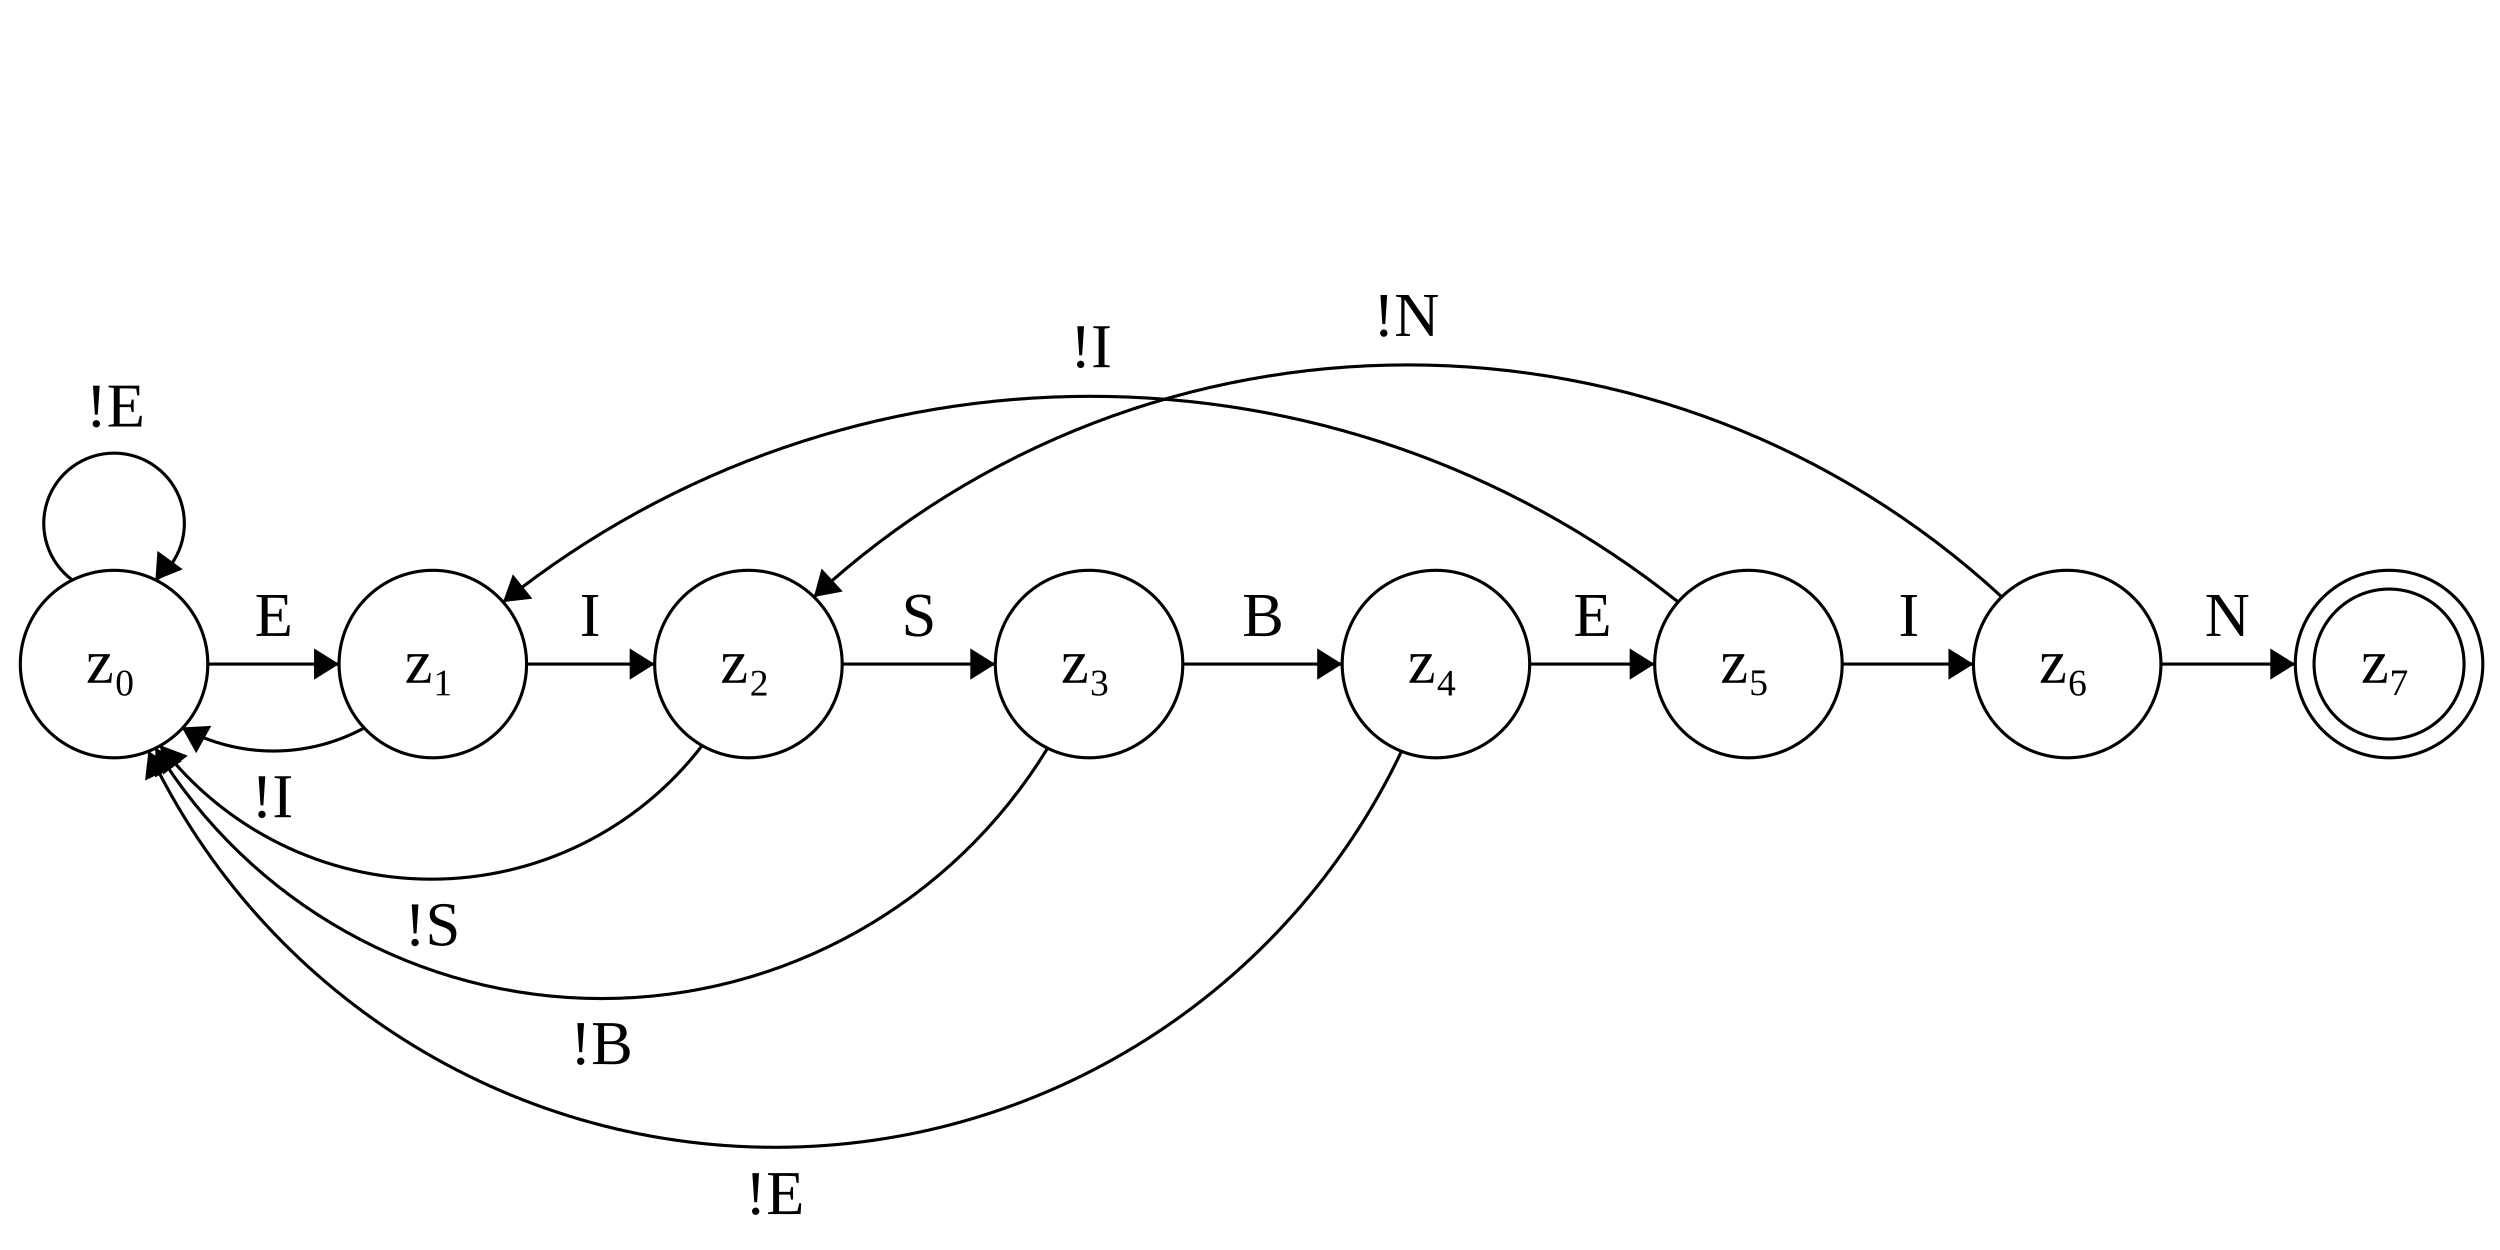
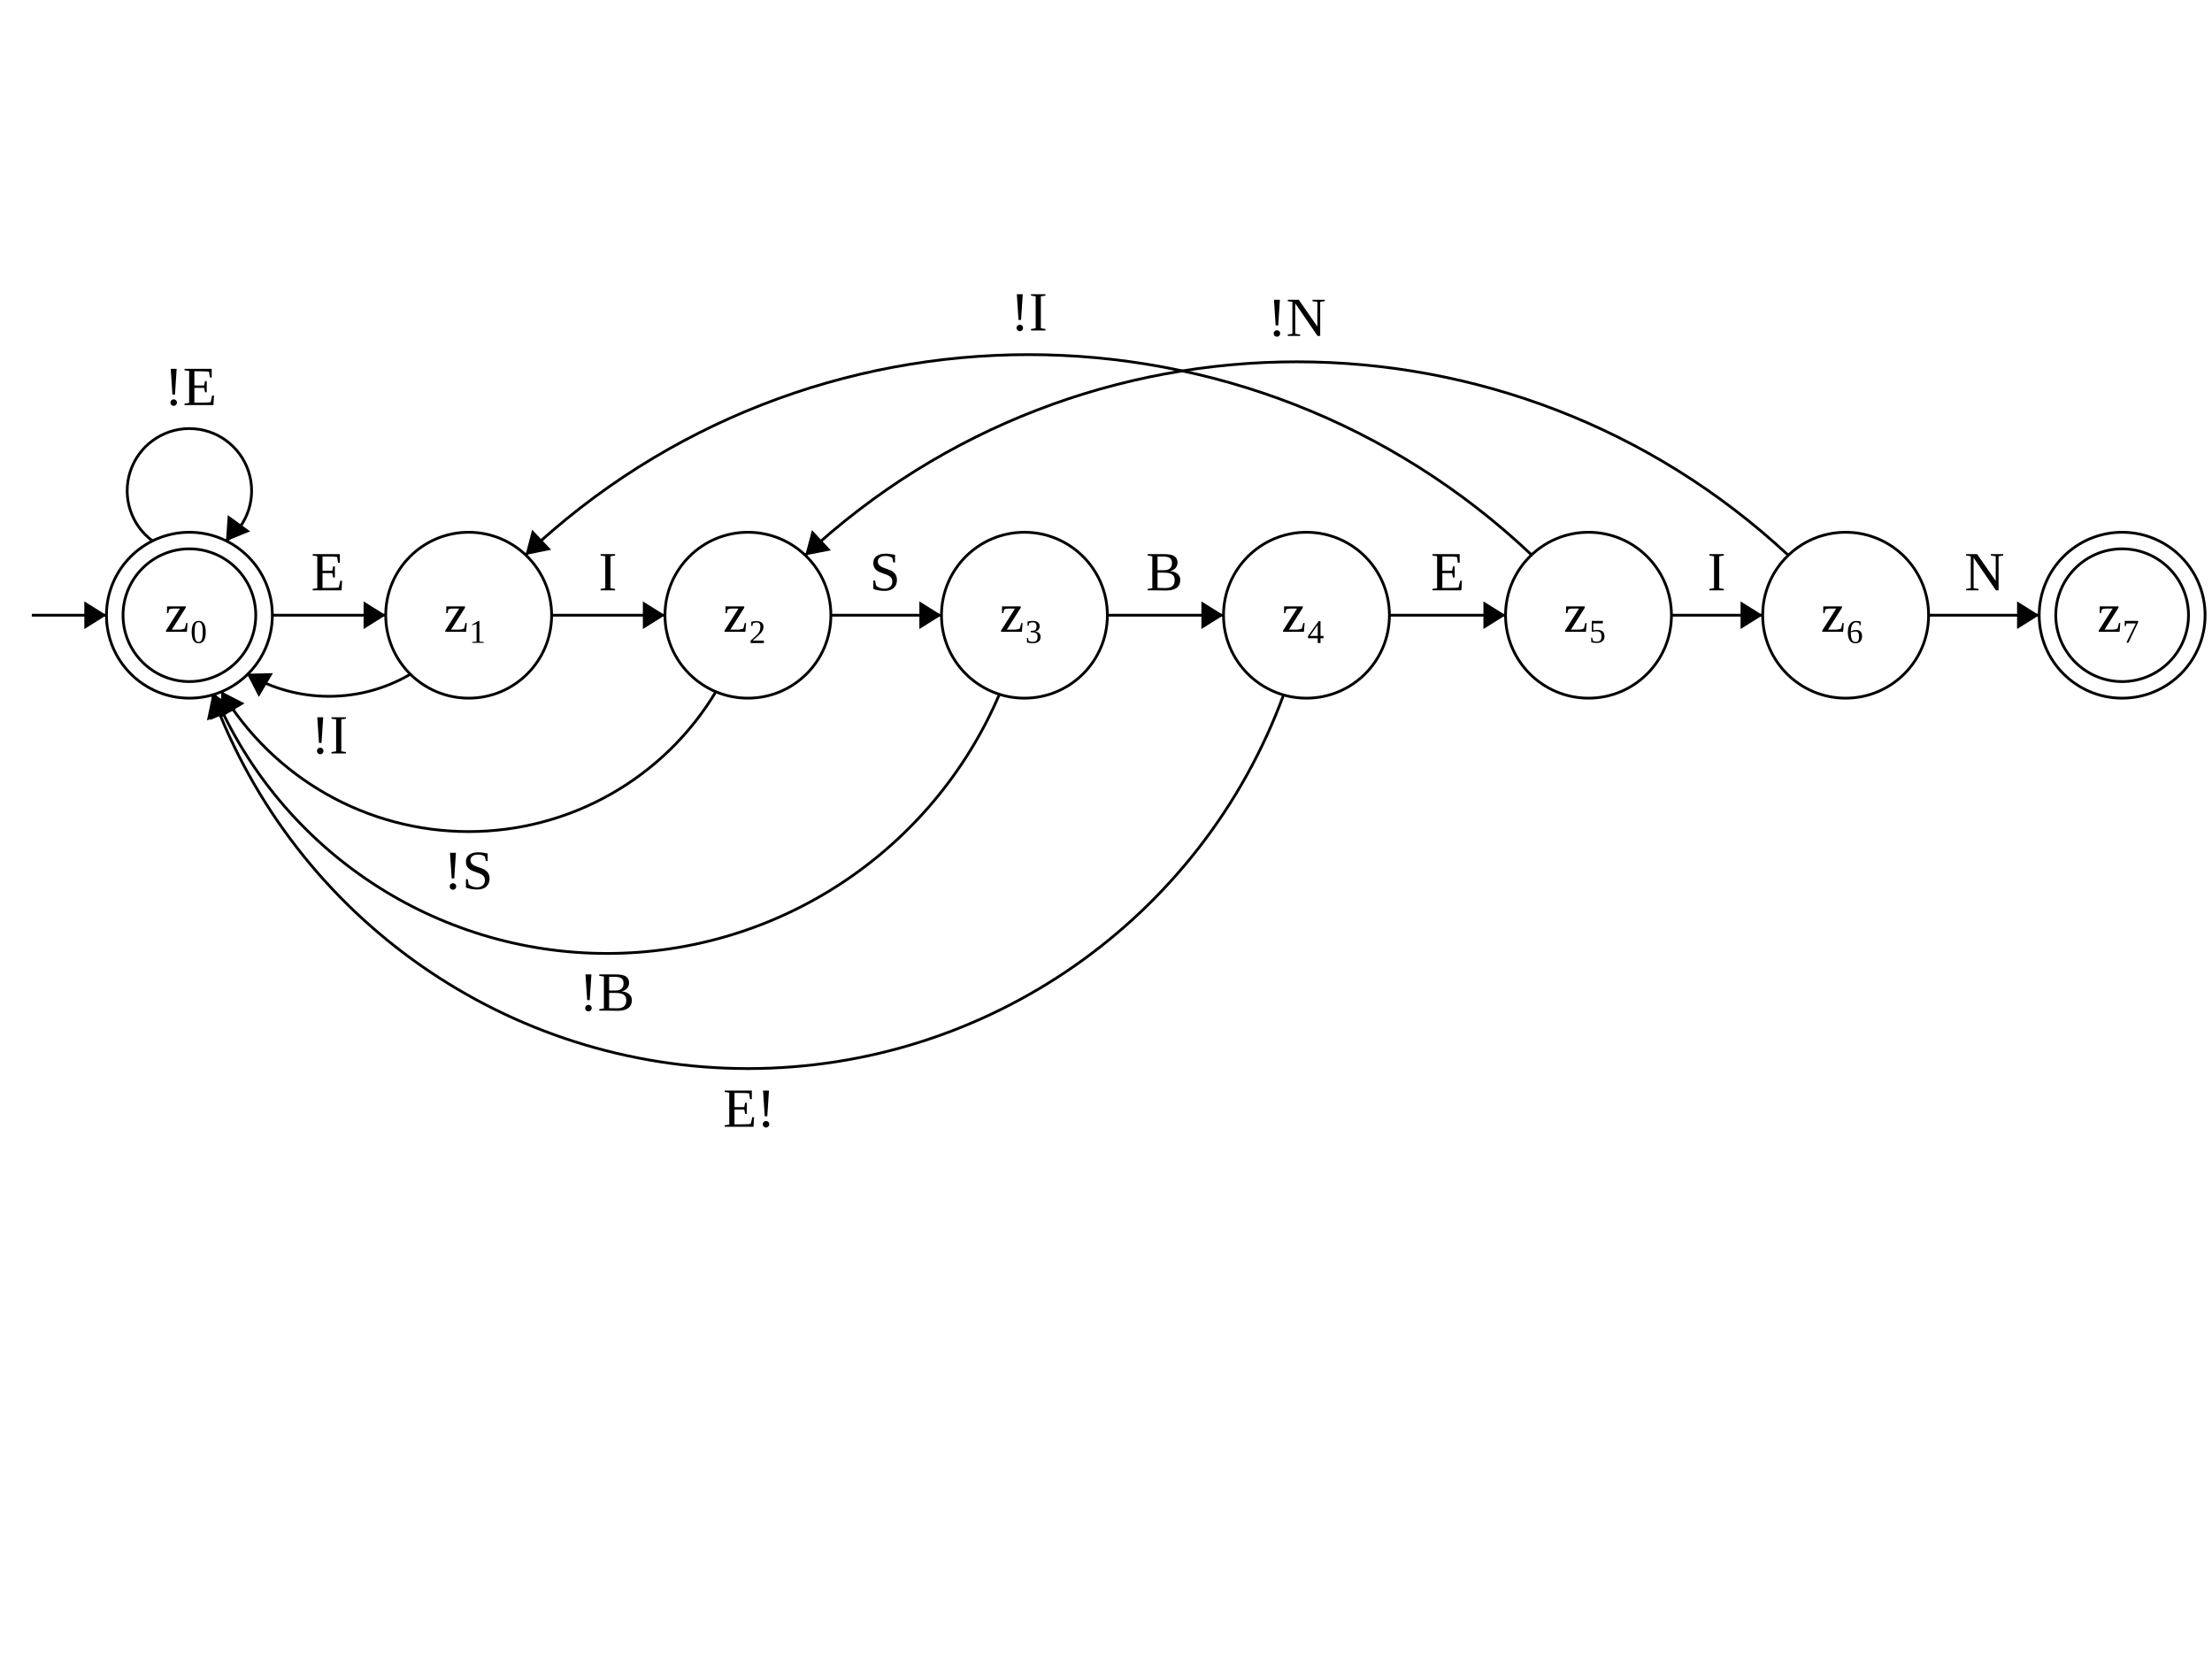
- <svg xmlns="http://www.w3.org/2000/svg" width="800" height="400" version="1.1">
-   <ellipse stroke="black" stroke-width="1" fill="none" cx="36.5" cy="212.5" rx="30" ry="30" />
-   <text x="27.5" y="218.5" font-family="Times New Roman" font-size="20">z₀</text>
-   <ellipse stroke="black" stroke-width="1" fill="none" cx="138.5" cy="212.5" rx="30" ry="30" />
-   <text x="129.5" y="218.5" font-family="Times New Roman" font-size="20">z₁</text>
-   <ellipse stroke="black" stroke-width="1" fill="none" cx="239.5" cy="212.5" rx="30" ry="30" />
-   <text x="230.5" y="218.5" font-family="Times New Roman" font-size="20">z₂</text>
-   <ellipse stroke="black" stroke-width="1" fill="none" cx="348.5" cy="212.5" rx="30" ry="30" />
-   <text x="339.5" y="218.5" font-family="Times New Roman" font-size="20">z₃</text>
-   <ellipse stroke="black" stroke-width="1" fill="none" cx="459.5" cy="212.5" rx="30" ry="30" />
-   <text x="450.5" y="218.5" font-family="Times New Roman" font-size="20">z₄</text>
-   <ellipse stroke="black" stroke-width="1" fill="none" cx="559.5" cy="212.5" rx="30" ry="30" />
-   <text x="550.5" y="218.5" font-family="Times New Roman" font-size="20">z₅</text>
-   <ellipse stroke="black" stroke-width="1" fill="none" cx="764.5" cy="212.5" rx="30" ry="30" />
-   <text x="755.5" y="218.5" font-family="Times New Roman" font-size="20">z₇</text>
-   <ellipse stroke="black" stroke-width="1" fill="none" cx="764.5" cy="212.5" rx="24" ry="24" />
-   <ellipse stroke="black" stroke-width="1" fill="none" cx="661.5" cy="212.5" rx="30" ry="30" />
-   <text x="652.5" y="218.5" font-family="Times New Roman" font-size="20">z₆</text>
-   <polygon stroke="black" stroke-width="1" points="66.5,212.5 108.5,212.5" />
-   <polygon fill="black" stroke-width="1" points="108.5,212.5 100.5,207.5 100.5,217.5" />
-   <text x="81.5" y="203.5" font-family="Times New Roman" font-size="20">E</text>
-   <polygon stroke="black" stroke-width="1" points="168.5,212.5 209.5,212.5" />
-   <polygon fill="black" stroke-width="1" points="209.5,212.5 201.5,207.5 201.5,217.5" />
-   <text x="185.5" y="203.5" font-family="Times New Roman" font-size="20">I</text>
-   <polygon stroke="black" stroke-width="1" points="269.5,212.5 318.5,212.5" />
-   <polygon fill="black" stroke-width="1" points="318.5,212.5 310.5,207.5 310.5,217.5" />
-   <text x="288.5" y="203.5" font-family="Times New Roman" font-size="20">S</text>
-   <polygon stroke="black" stroke-width="1" points="378.5,212.5 429.5,212.5" />
-   <polygon fill="black" stroke-width="1" points="429.5,212.5 421.5,207.5 421.5,217.5" />
-   <text x="397.5" y="203.5" font-family="Times New Roman" font-size="20">B</text>
-   <polygon stroke="black" stroke-width="1" points="489.5,212.5 529.5,212.5" />
-   <polygon fill="black" stroke-width="1" points="529.5,212.5 521.5,207.5 521.5,217.5" />
-   <text x="503.5" y="203.5" font-family="Times New Roman" font-size="20">E</text>
-   <polygon stroke="black" stroke-width="1" points="589.5,212.5 631.5,212.5" />
-   <polygon fill="black" stroke-width="1" points="631.5,212.5 623.5,207.5 623.5,217.5" />
-   <text x="607.5" y="203.5" font-family="Times New Roman" font-size="20">I</text>
-   <polygon stroke="black" stroke-width="1" points="691.5,212.5 734.5,212.5" />
-   <polygon fill="black" stroke-width="1" points="734.5,212.5 726.5,207.5 726.5,217.5" />
-   <text x="705.5" y="203.5" font-family="Times New Roman" font-size="20">N</text>
-   <path stroke="black" stroke-width="1" fill="none" d="M 116.807,232.779 A 60.645,60.645 0 0 1 58.193,232.779" />
-   <polygon fill="black" stroke-width="1" points="58.193,232.779 62.78,241.022 67.613,232.267" />
-   <text x="80.5" y="261.5" font-family="Times New Roman" font-size="20">!I</text>
-   <path stroke="black" stroke-width="1" fill="none" d="M 224.739,238.509 A 109.249,109.249 0 0 1 51.261,238.509" />
-   <polygon fill="black" stroke-width="1" points="51.261,238.509 52.155,247.901 60.095,241.821" />
-   <text x="129.5" y="302.5" font-family="Times New Roman" font-size="20">!S</text>
-   <path stroke="black" stroke-width="1" fill="none" d="M 335.259,239.375 A 167.198,167.198 0 0 1 49.741,239.375" />
-   <polygon fill="black" stroke-width="1" points="49.741,239.375 49.636,248.808 58.175,243.603" />
-   <text x="182.5" y="340.5" font-family="Times New Roman" font-size="20">!B</text>
-   <path stroke="black" stroke-width="1" fill="none" d="M 448.5,240.386 A 221.955,221.955 0 0 1 47.5,240.386" />
-   <polygon fill="black" stroke-width="1" points="47.5,240.386 46.415,249.757 55.448,245.468" />
-   <text x="238.5" y="388.5" font-family="Times New Roman" font-size="20">!E</text>
-   <path stroke="black" stroke-width="1" fill="none" d="M 23.275,185.703 A 22.5,22.5 0 1 1 49.725,185.703" />
-   <text x="27.5" y="136.5" font-family="Times New Roman" font-size="20">!E</text>
-   <polygon fill="black" stroke-width="1" points="49.725,185.703 58.473,182.17 50.382,176.292" />
-   <path stroke="black" stroke-width="1" fill="none" d="M 160.979,192.652 A 301.425,301.425 0 0 1 537.021,192.652" />
-   <polygon fill="black" stroke-width="1" points="160.979,192.652 170.351,191.57 164.113,183.754" />
-   <text x="342.5" y="117.5" font-family="Times New Roman" font-size="20">!I</text>
-   <path stroke="black" stroke-width="1" fill="none" d="M 260.427,191.024 A 280.398,280.398 0 0 1 640.573,191.024" />
-   <polygon fill="black" stroke-width="1" points="260.427,191.024 269.697,189.277 262.919,181.925" />
-   <text x="439.5" y="107.5" font-family="Times New Roman" font-size="20">!N</text>
+ <svg xmlns="http://www.w3.org/2000/svg" width="800" height="600" version="1.1">
+   <ellipse stroke="black" stroke-width="1" fill="none" cx="68.5" cy="222.5" rx="30" ry="30" />
+   <text x="59.5" y="228.5" font-family="Times New Roman" font-size="20">z₀</text>
+   <ellipse stroke="black" stroke-width="1" fill="none" cx="68.5" cy="222.5" rx="24" ry="24" />
+   <ellipse stroke="black" stroke-width="1" fill="none" cx="169.5" cy="222.5" rx="30" ry="30" />
+   <text x="160.5" y="228.5" font-family="Times New Roman" font-size="20">z₁</text>
+   <ellipse stroke="black" stroke-width="1" fill="none" cx="270.5" cy="222.5" rx="30" ry="30" />
+   <text x="261.5" y="228.5" font-family="Times New Roman" font-size="20">z₂</text>
+   <ellipse stroke="black" stroke-width="1" fill="none" cx="370.5" cy="222.5" rx="30" ry="30" />
+   <text x="361.5" y="228.5" font-family="Times New Roman" font-size="20">z₃</text>
+   <ellipse stroke="black" stroke-width="1" fill="none" cx="472.5" cy="222.5" rx="30" ry="30" />
+   <text x="463.5" y="228.5" font-family="Times New Roman" font-size="20">z₄</text>
+   <ellipse stroke="black" stroke-width="1" fill="none" cx="574.5" cy="222.5" rx="30" ry="30" />
+   <text x="565.5" y="228.5" font-family="Times New Roman" font-size="20">z₅</text>
+   <ellipse stroke="black" stroke-width="1" fill="none" cx="667.5" cy="222.5" rx="30" ry="30" />
+   <text x="658.5" y="228.5" font-family="Times New Roman" font-size="20">z₆</text>
+   <ellipse stroke="black" stroke-width="1" fill="none" cx="767.5" cy="222.5" rx="30" ry="30" />
+   <text x="758.5" y="228.5" font-family="Times New Roman" font-size="20">z₇</text>
+   <ellipse stroke="black" stroke-width="1" fill="none" cx="767.5" cy="222.5" rx="24" ry="24" />
+   <polygon stroke="black" stroke-width="1" points="98.5,222.5 139.5,222.5" />
+   <polygon fill="black" stroke-width="1" points="139.5,222.5 131.5,217.5 131.5,227.5" />
+   <text x="112.5" y="213.5" font-family="Times New Roman" font-size="20">E</text>
+   <polygon stroke="black" stroke-width="1" points="199.5,222.5 240.5,222.5" />
+   <polygon fill="black" stroke-width="1" points="240.5,222.5 232.5,217.5 232.5,227.5" />
+   <text x="216.5" y="213.5" font-family="Times New Roman" font-size="20">I</text>
+   <polygon stroke="black" stroke-width="1" points="300.5,222.5 340.5,222.5" />
+   <polygon fill="black" stroke-width="1" points="340.5,222.5 332.5,217.5 332.5,227.5" />
+   <text x="314.5" y="213.5" font-family="Times New Roman" font-size="20">S</text>
+   <polygon stroke="black" stroke-width="1" points="400.5,222.5 442.5,222.5" />
+   <polygon fill="black" stroke-width="1" points="442.5,222.5 434.5,217.5 434.5,227.5" />
+   <text x="414.5" y="213.5" font-family="Times New Roman" font-size="20">B</text>
+   <polygon stroke="black" stroke-width="1" points="502.5,222.5 544.5,222.5" />
+   <polygon fill="black" stroke-width="1" points="544.5,222.5 536.5,217.5 536.5,227.5" />
+   <text x="517.5" y="213.5" font-family="Times New Roman" font-size="20">E</text>
+   <polygon stroke="black" stroke-width="1" points="604.5,222.5 637.5,222.5" />
+   <polygon fill="black" stroke-width="1" points="637.5,222.5 629.5,217.5 629.5,227.5" />
+   <text x="617.5" y="213.5" font-family="Times New Roman" font-size="20">I</text>
+   <path stroke="black" stroke-width="1" fill="none" d="M 148.713,243.668 A 58.135,58.135 0 0 1 89.287,243.668" />
+   <polygon fill="black" stroke-width="1" points="89.287,243.668 93.608,252.055 98.719,243.459" />
+   <text x="112.5" y="272.5" font-family="Times New Roman" font-size="20">!I</text>
+   <path stroke="black" stroke-width="1" fill="none" d="M 258.961,250.08 A 104.306,104.306 0 0 1 80.039,250.08" />
+   <polygon fill="black" stroke-width="1" points="80.039,250.08 79.864,259.513 88.441,254.371" />
+   <text x="160.5" y="321.5" font-family="Times New Roman" font-size="20">!S</text>
+   <path stroke="black" stroke-width="1" fill="none" d="M 55.275,195.703 A 22.5,22.5 0 1 1 81.725,195.703" />
+   <text x="59.5" y="146.5" font-family="Times New Roman" font-size="20">!E</text>
+   <polygon fill="black" stroke-width="1" points="81.725,195.703 90.473,192.17 82.382,186.292" />
+   <polygon stroke="black" stroke-width="1" points="697.5,222.5 737.5,222.5" />
+   <polygon fill="black" stroke-width="1" points="737.5,222.5 729.5,217.5 729.5,227.5" />
+   <text x="710.5" y="213.5" font-family="Times New Roman" font-size="20">N</text>
+   <path stroke="black" stroke-width="1" fill="none" d="M 361.47,251.059 A 154.361,154.361 0 0 1 77.53,251.059" />
+   <polygon fill="black" stroke-width="1" points="77.53,251.059 76.072,260.38 85.269,256.454" />
+   <text x="209.5" y="365.5" font-family="Times New Roman" font-size="20">!B</text>
+   <path stroke="black" stroke-width="1" fill="none" d="M 464.223,251.308 A 206.412,206.412 0 0 1 76.777,251.308" />
+   <polygon fill="black" stroke-width="1" points="76.777,251.308 74.846,260.542 84.232,257.09" />
+   <text x="261.5" y="407.5" font-family="Times New Roman" font-size="20">E!</text>
+   <path stroke="black" stroke-width="1" fill="none" d="M 190.076,200.691 A 264.681,264.681 0 0 1 553.924,200.691" />
+   <polygon fill="black" stroke-width="1" points="190.076,200.691 199.324,198.824 192.45,191.56" />
+   <text x="365.5" y="119.5" font-family="Times New Roman" font-size="20">!I</text>
+   <path stroke="black" stroke-width="1" fill="none" d="M 291.226,200.834 A 260.79,260.79 0 0 1 646.774,200.834" />
+   <polygon fill="black" stroke-width="1" points="291.226,200.834 300.488,199.039 293.671,191.722" />
+   <text x="458.5" y="121.5" font-family="Times New Roman" font-size="20">!N</text>
+   <polygon stroke="black" stroke-width="1" points="11.5,222.5 38.5,222.5" />
+   <polygon fill="black" stroke-width="1" points="38.5,222.5 30.5,217.5 30.5,227.5" />
</svg>
